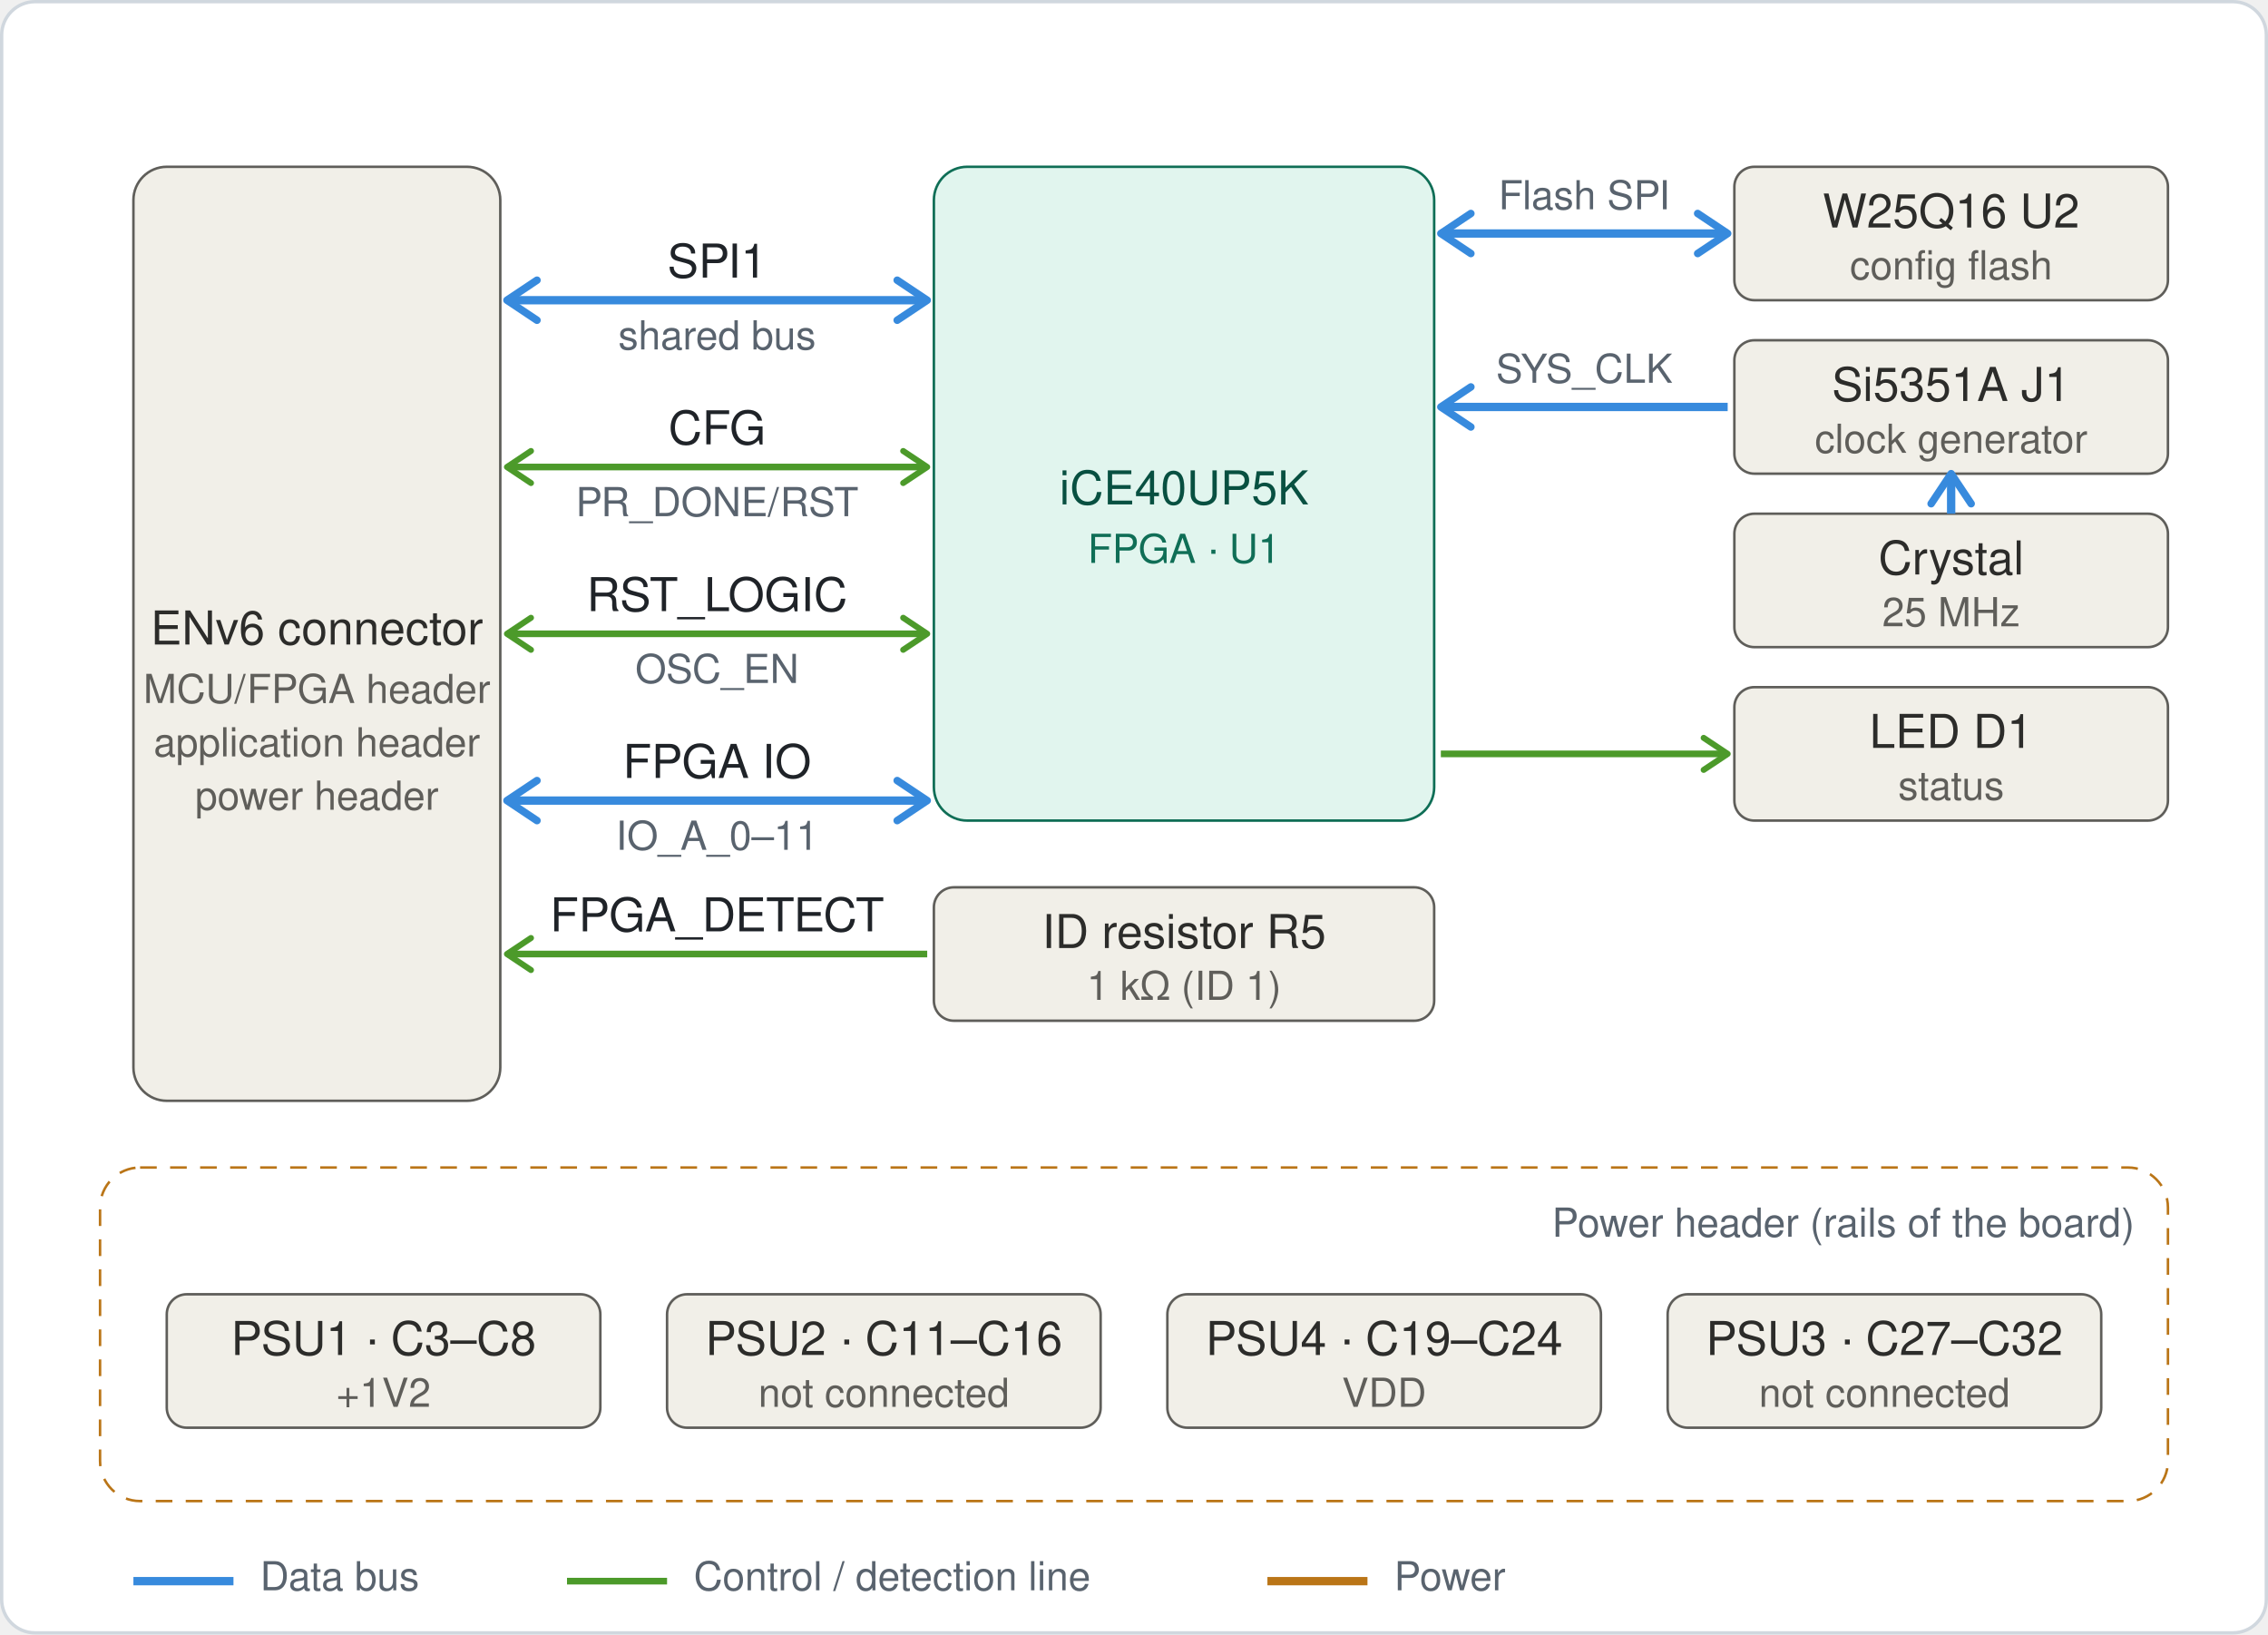
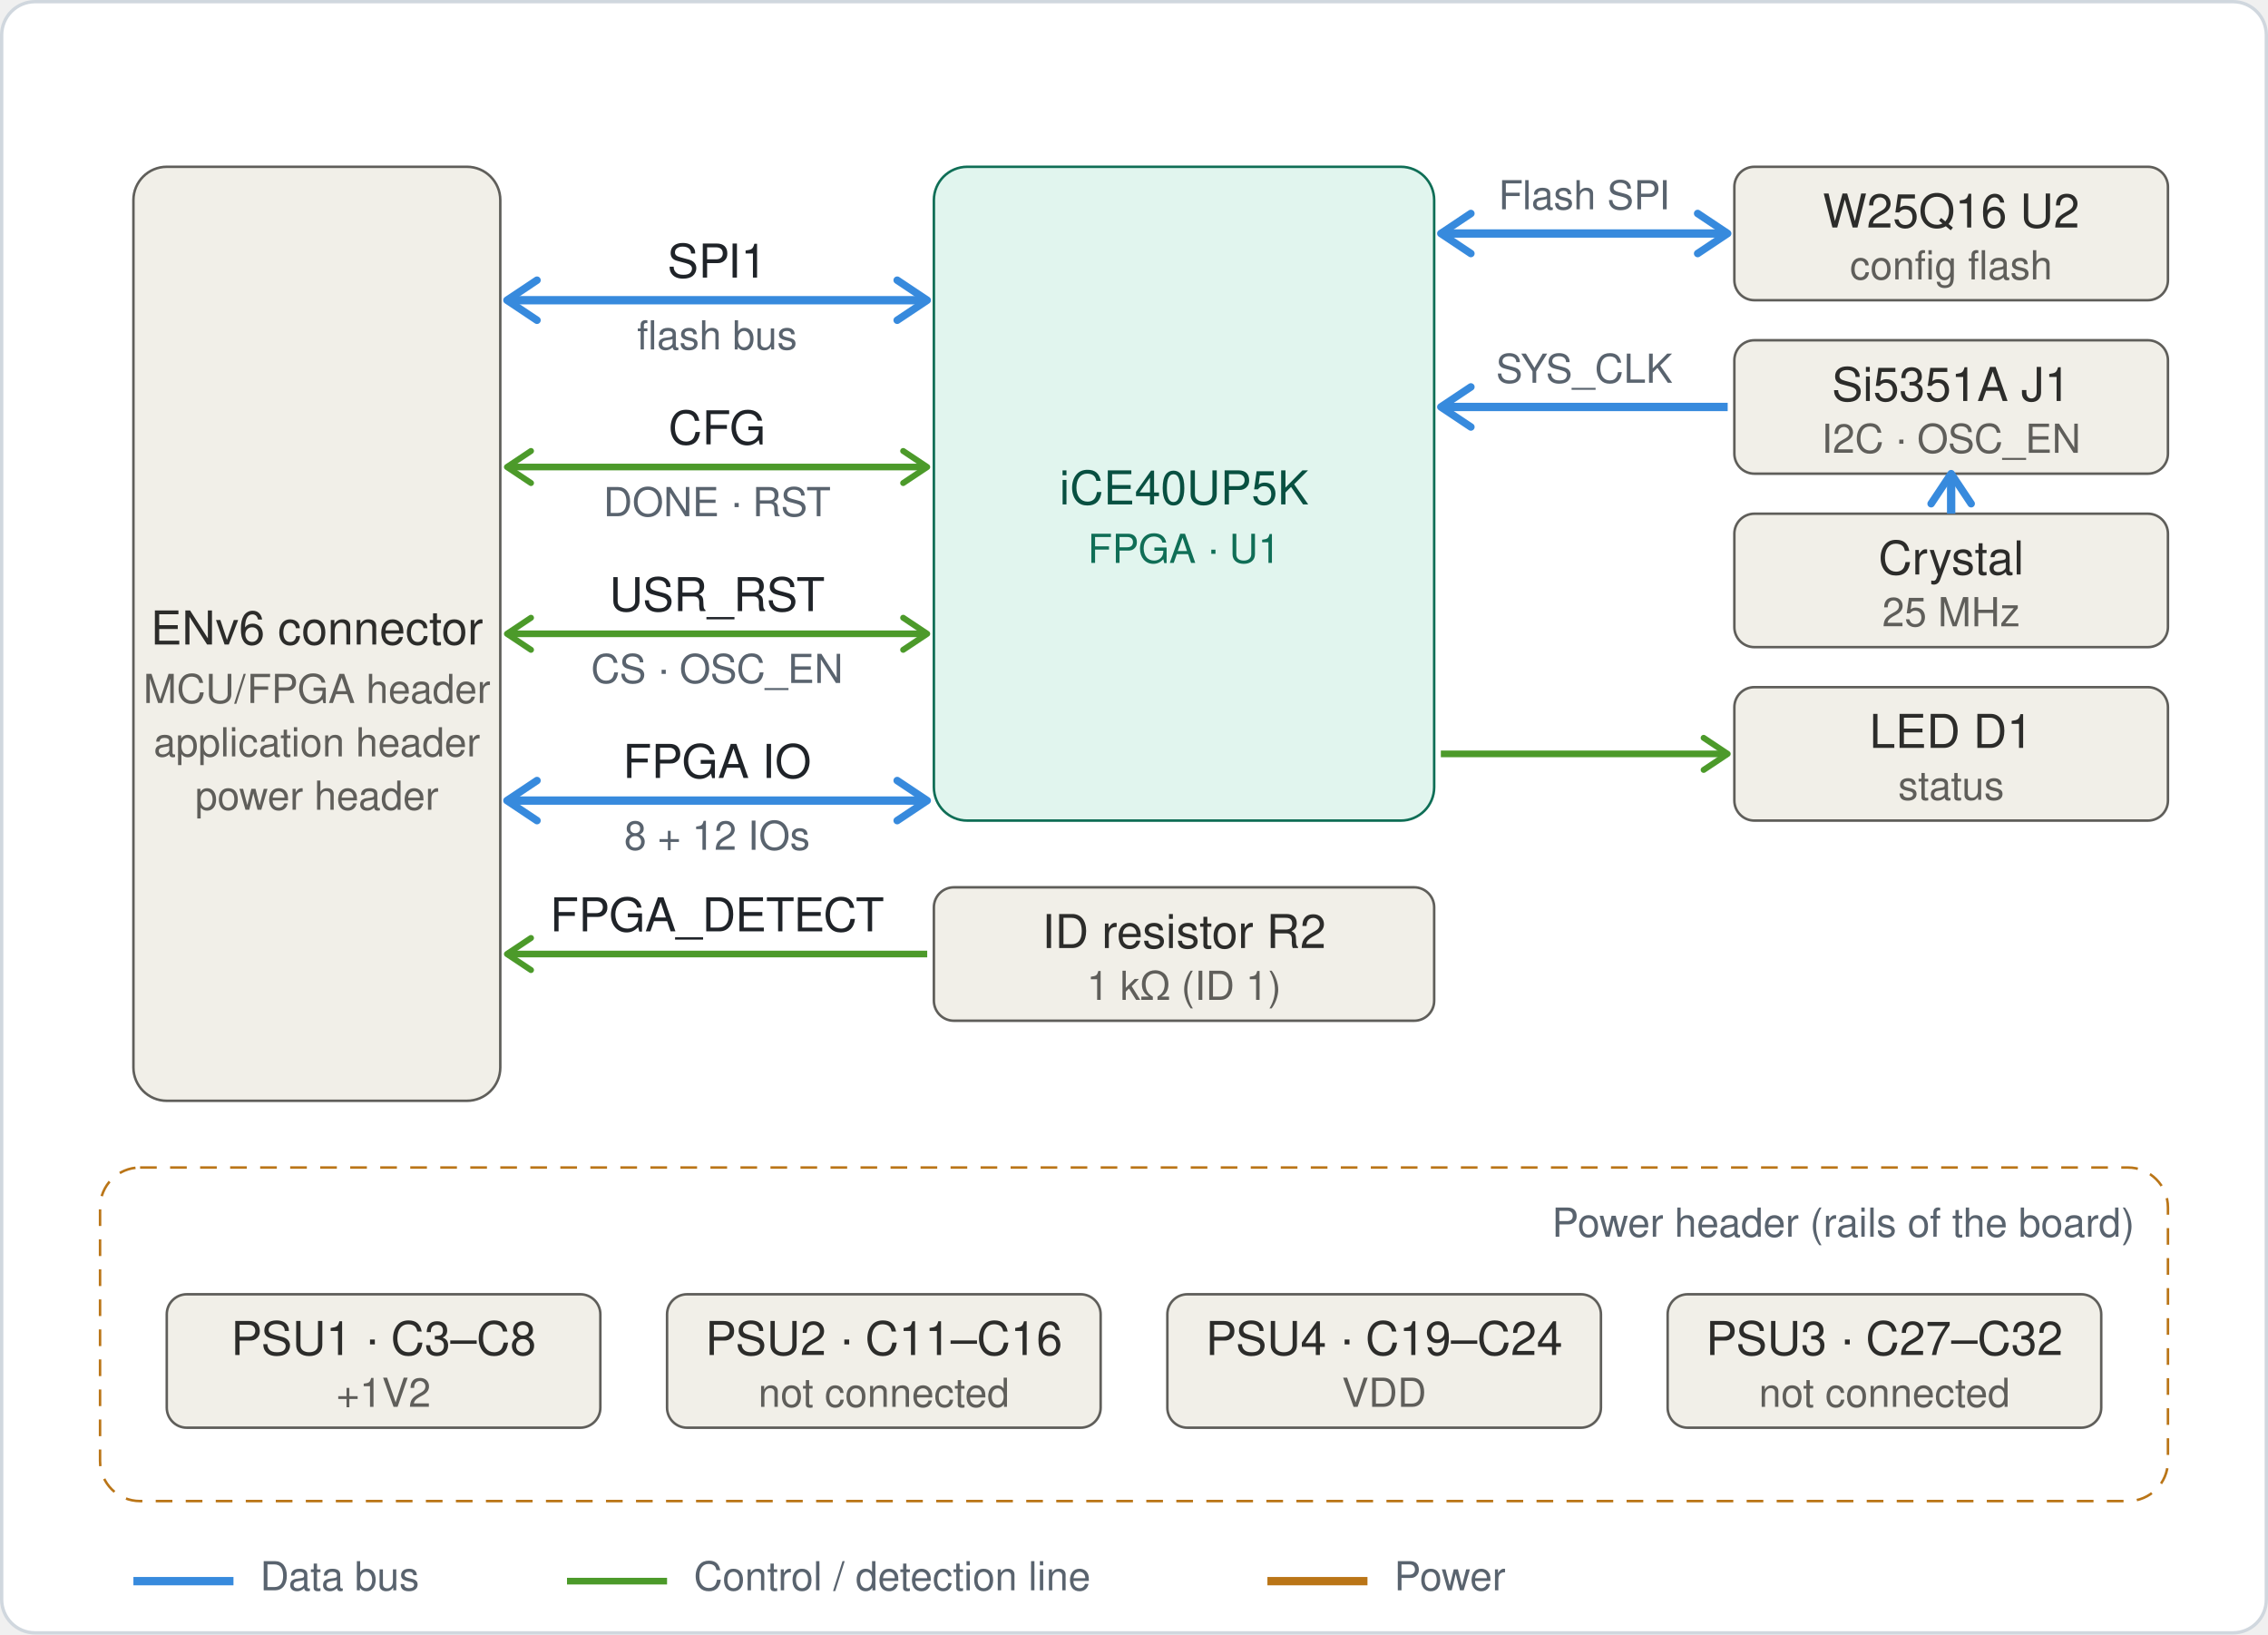
<svg xmlns="http://www.w3.org/2000/svg" width="680" height="490" viewBox="0 0 680 490" role="img" font-family="-apple-system,BlinkMacSystemFont,'Segoe UI',Helvetica,Arial,sans-serif">
  <style>
.bg{fill:#ffffff;stroke:#d0d7de}
.tx{fill:#1f2328}.tx2{fill:#59636e}
.pb{fill:#EEEDFE;stroke:#534AB7}.pt{fill:#3C3489}.ps{fill:#534AB7}
.tb{fill:#E1F5EE;stroke:#0F6E56}.tt{fill:#085041}.ts{fill:#0F6E56}
.gb{fill:#F1EFE8;stroke:#5F5E5A}.gt{fill:#2C2C2A}.gs{fill:#5F5E5A}
.ls{stroke:#378ADD}.lc{stroke:#4C9A2A}.la{stroke:#BA7517}
.ds{fill:#378ADD}.da{fill:#BA7517}
.ms{stroke:#378ADD}.mc{stroke:#4C9A2A}.ma{stroke:#BA7517}
@media (prefers-color-scheme: dark){
.bg{fill:#0d1117;stroke:#30363d}
.tx{fill:#e6edf3}.tx2{fill:#9da7b3}
.pb{fill:#3C3489;stroke:#AFA9EC}.pt{fill:#EEEDFE}.ps{fill:#CECBF6}
.tb{fill:#085041;stroke:#5DCAA5}.tt{fill:#E1F5EE}.ts{fill:#9FE1CB}
.gb{fill:#2f2f2d;stroke:#B4B2A9}.gt{fill:#F1EFE8}.gs{fill:#D3D1C7}
.ls{stroke:#85B7EB}.lc{stroke:#97C459}.la{stroke:#EF9F27}
.ds{fill:#85B7EB}.da{fill:#EF9F27}
.ms{stroke:#85B7EB}.mc{stroke:#97C459}.ma{stroke:#EF9F27}
}
</style>
  <defs>
    <marker id="ms" viewBox="0 0 10 10" refX="8" refY="5" markerWidth="6" markerHeight="6" orient="auto-start-reverse">
      <path class="ms" d="M2 1L8 5L2 9" fill="none" stroke-width="1.5" stroke-linecap="round" stroke-linejoin="round" />
    </marker>
    <marker id="ma" viewBox="0 0 10 10" refX="8" refY="5" markerWidth="6" markerHeight="6" orient="auto-start-reverse">
      <path class="ma" d="M2 1L8 5L2 9" fill="none" stroke-width="1.5" stroke-linecap="round" stroke-linejoin="round" />
    </marker>
    <marker id="mc" viewBox="0 0 10 10" refX="8" refY="5" markerWidth="6" markerHeight="6" orient="auto-start-reverse">
      <path class="mc" d="M2 1L8 5L2 9" fill="none" stroke-width="1.5" stroke-linecap="round" stroke-linejoin="round" />
    </marker>
  </defs>
  <rect class="bg" x="0.5" y="0.5" width="679" height="489" rx="10" stroke-width="1" />
  <rect class="gb" x="40" y="50" width="110" height="280" rx="10" stroke-width="0.75" />
  <text class="gt" x="95.0" y="190.0" font-size="14" font-weight="500" text-anchor="middle" dominant-baseline="central">ENv6 connector</text>
  <text class="gs" x="95.0" y="208.0" font-size="12" font-weight="400" text-anchor="middle" dominant-baseline="central">MCU/FPGA header</text>
  <text class="gs" x="95.0" y="224.0" font-size="12" font-weight="400" text-anchor="middle" dominant-baseline="central">application header</text>
  <text class="gs" x="95.0" y="240.0" font-size="12" font-weight="400" text-anchor="middle" dominant-baseline="central">power header</text>
  <rect class="tb" x="280" y="50" width="150" height="196" rx="10" stroke-width="0.75" />
  <text class="tt" x="355.0" y="148.0" font-size="14" font-weight="500" text-anchor="middle" dominant-baseline="central">iCE40UP5K</text>
  <text class="ts" x="355.0" y="166.0" font-size="12" font-weight="400" text-anchor="middle" dominant-baseline="central">FPGA · U1</text>
  <path class="ls" d="M152 90 H278" fill="none" stroke-width="2.5" marker-start="url(#ms)" marker-end="url(#ms)" />
  <text class="tx" x="215" y="80" font-size="14" font-weight="500" text-anchor="middle" dominant-baseline="central">SPI1</text>
-   <text class="tx2" x="215" y="102" font-size="12" font-weight="400" text-anchor="middle" dominant-baseline="central">shared bus</text>
+   <text class="tx2" x="215" y="102" font-size="12" font-weight="400" text-anchor="middle" dominant-baseline="central">flash bus</text>
  <path class="lc" d="M152 140 H278" fill="none" stroke-width="2" marker-start="url(#mc)" marker-end="url(#mc)" />
  <text class="tx" x="215" y="130" font-size="14" font-weight="500" text-anchor="middle" dominant-baseline="central">CFG</text>
-   <text class="tx2" x="215" y="152" font-size="12" font-weight="400" text-anchor="middle" dominant-baseline="central">PR_DONE/RST</text>
+   <text class="tx2" x="215" y="152" font-size="12" font-weight="400" text-anchor="middle" dominant-baseline="central">DONE · RST</text>
  <path class="lc" d="M152 190 H278" fill="none" stroke-width="2" marker-start="url(#mc)" marker-end="url(#mc)" />
-   <text class="tx" x="215" y="180" font-size="14" font-weight="500" text-anchor="middle" dominant-baseline="central">RST_LOGIC</text>
-   <text class="tx2" x="215" y="202" font-size="12" font-weight="400" text-anchor="middle" dominant-baseline="central">OSC_EN</text>
+   <text class="tx" x="215" y="180" font-size="14" font-weight="500" text-anchor="middle" dominant-baseline="central">USR_RST</text>
+   <text class="tx2" x="215" y="202" font-size="12" font-weight="400" text-anchor="middle" dominant-baseline="central">CS · OSC_EN</text>
  <path class="ls" d="M152 240 H278" fill="none" stroke-width="2.5" marker-start="url(#ms)" marker-end="url(#ms)" />
  <text class="tx" x="215" y="230" font-size="14" font-weight="500" text-anchor="middle" dominant-baseline="central">FPGA IO</text>
-   <text class="tx2" x="215" y="252" font-size="12" font-weight="400" text-anchor="middle" dominant-baseline="central">IO_A_0–11</text>
+   <text class="tx2" x="215" y="252" font-size="12" font-weight="400" text-anchor="middle" dominant-baseline="central">8 + 12 IOs</text>
  <rect class="gb" x="280" y="266" width="150" height="40" rx="6" stroke-width="0.75" />
-   <text class="gt" x="355.0" y="281" font-size="14" font-weight="500" text-anchor="middle" dominant-baseline="central">ID resistor R5</text>
+   <text class="gt" x="355.0" y="281" font-size="14" font-weight="500" text-anchor="middle" dominant-baseline="central">ID resistor R2</text>
  <text class="gs" x="355.0" y="297" font-size="12" font-weight="400" text-anchor="middle" dominant-baseline="central">1 kΩ (ID 1)</text>
  <path class="lc" d="M278 286 H152" fill="none" stroke-width="2" marker-end="url(#mc)" />
  <text class="tx" x="215" y="276" font-size="14" font-weight="500" text-anchor="middle" dominant-baseline="central">FPGA_DETECT</text>
  <rect class="gb" x="520" y="50" width="130" height="40" rx="6" stroke-width="0.75" />
  <text class="gt" x="585.0" y="65" font-size="14" font-weight="500" text-anchor="middle" dominant-baseline="central">W25Q16 U2</text>
  <text class="gs" x="585.0" y="81" font-size="12" font-weight="400" text-anchor="middle" dominant-baseline="central">config flash</text>
  <path class="ls" d="M432 70 H518" fill="none" stroke-width="2.5" marker-start="url(#ms)" marker-end="url(#ms)" />
  <text class="tx2" x="475" y="60" font-size="12" font-weight="400" text-anchor="middle" dominant-baseline="central">Flash SPI</text>
  <rect class="gb" x="520" y="102" width="130" height="40" rx="6" stroke-width="0.75" />
  <text class="gt" x="585.0" y="117" font-size="14" font-weight="500" text-anchor="middle" dominant-baseline="central">Si5351A J1</text>
-   <text class="gs" x="585.0" y="133" font-size="12" font-weight="400" text-anchor="middle" dominant-baseline="central">clock generator</text>
+   <text class="gs" x="585.0" y="133" font-size="12" font-weight="400" text-anchor="middle" dominant-baseline="central">I2C · OSC_EN</text>
  <path class="ls" d="M518 122 H432" fill="none" stroke-width="2.5" marker-end="url(#ms)" />
  <text class="tx2" x="475" y="112" font-size="12" font-weight="400" text-anchor="middle" dominant-baseline="central">SYS_CLK</text>
  <rect class="gb" x="520" y="154" width="130" height="40" rx="6" stroke-width="0.75" />
  <text class="gt" x="585.0" y="169" font-size="14" font-weight="500" text-anchor="middle" dominant-baseline="central">Crystal</text>
  <text class="gs" x="585.0" y="185" font-size="12" font-weight="400" text-anchor="middle" dominant-baseline="central">25 MHz</text>
  <path class="ls" d="M585 154 V142" fill="none" stroke-width="2.5" marker-end="url(#ms)" />
  <rect class="gb" x="520" y="206" width="130" height="40" rx="6" stroke-width="0.75" />
  <text class="gt" x="585.0" y="221" font-size="14" font-weight="500" text-anchor="middle" dominant-baseline="central">LED D1</text>
  <text class="gs" x="585.0" y="237" font-size="12" font-weight="400" text-anchor="middle" dominant-baseline="central">status</text>
  <path class="lc" d="M432 226 H518" fill="none" stroke-width="2" marker-end="url(#mc)" />
  <rect class="la" x="30" y="350" width="620" height="100" rx="12" fill="none" stroke-width="0.75" stroke-dasharray="5 4" />
  <text class="tx2" x="640" y="368" font-size="12" font-weight="400" text-anchor="end" dominant-baseline="central">Power header (rails of the board)</text>
  <rect class="gb" x="50" y="388" width="130" height="40" rx="6" stroke-width="0.75" />
  <text class="gt" x="115.0" y="403" font-size="14" font-weight="500" text-anchor="middle" dominant-baseline="central">PSU1 · C3–C8</text>
  <text class="gs" x="115.0" y="419" font-size="12" font-weight="400" text-anchor="middle" dominant-baseline="central">+1V2</text>
  <rect class="gb" x="200" y="388" width="130" height="40" rx="6" stroke-width="0.75" />
  <text class="gt" x="265.0" y="403" font-size="14" font-weight="500" text-anchor="middle" dominant-baseline="central">PSU2 · C11–C16</text>
  <text class="gs" x="265.0" y="419" font-size="12" font-weight="400" text-anchor="middle" dominant-baseline="central">not connected</text>
  <rect class="gb" x="350" y="388" width="130" height="40" rx="6" stroke-width="0.75" />
  <text class="gt" x="415.0" y="403" font-size="14" font-weight="500" text-anchor="middle" dominant-baseline="central">PSU4 · C19–C24</text>
  <text class="gs" x="415.0" y="419" font-size="12" font-weight="400" text-anchor="middle" dominant-baseline="central">VDD</text>
  <rect class="gb" x="500" y="388" width="130" height="40" rx="6" stroke-width="0.75" />
  <text class="gt" x="565.0" y="403" font-size="14" font-weight="500" text-anchor="middle" dominant-baseline="central">PSU3 · C27–C32</text>
  <text class="gs" x="565.0" y="419" font-size="12" font-weight="400" text-anchor="middle" dominant-baseline="central">not connected</text>
  <path class="ls" d="M40 474 H70" stroke-width="2.5" />
  <text class="tx2" x="78" y="474" font-size="12" font-weight="400" text-anchor="start" dominant-baseline="central">Data bus</text>
  <path class="lc" d="M170 474 H200" stroke-width="2" />
  <text class="tx2" x="208" y="474" font-size="12" font-weight="400" text-anchor="start" dominant-baseline="central">Control / detection line</text>
  <path class="la" d="M380 474 H410" stroke-width="2.5" />
  <text class="tx2" x="418" y="474" font-size="12" font-weight="400" text-anchor="start" dominant-baseline="central">Power</text>
</svg>
